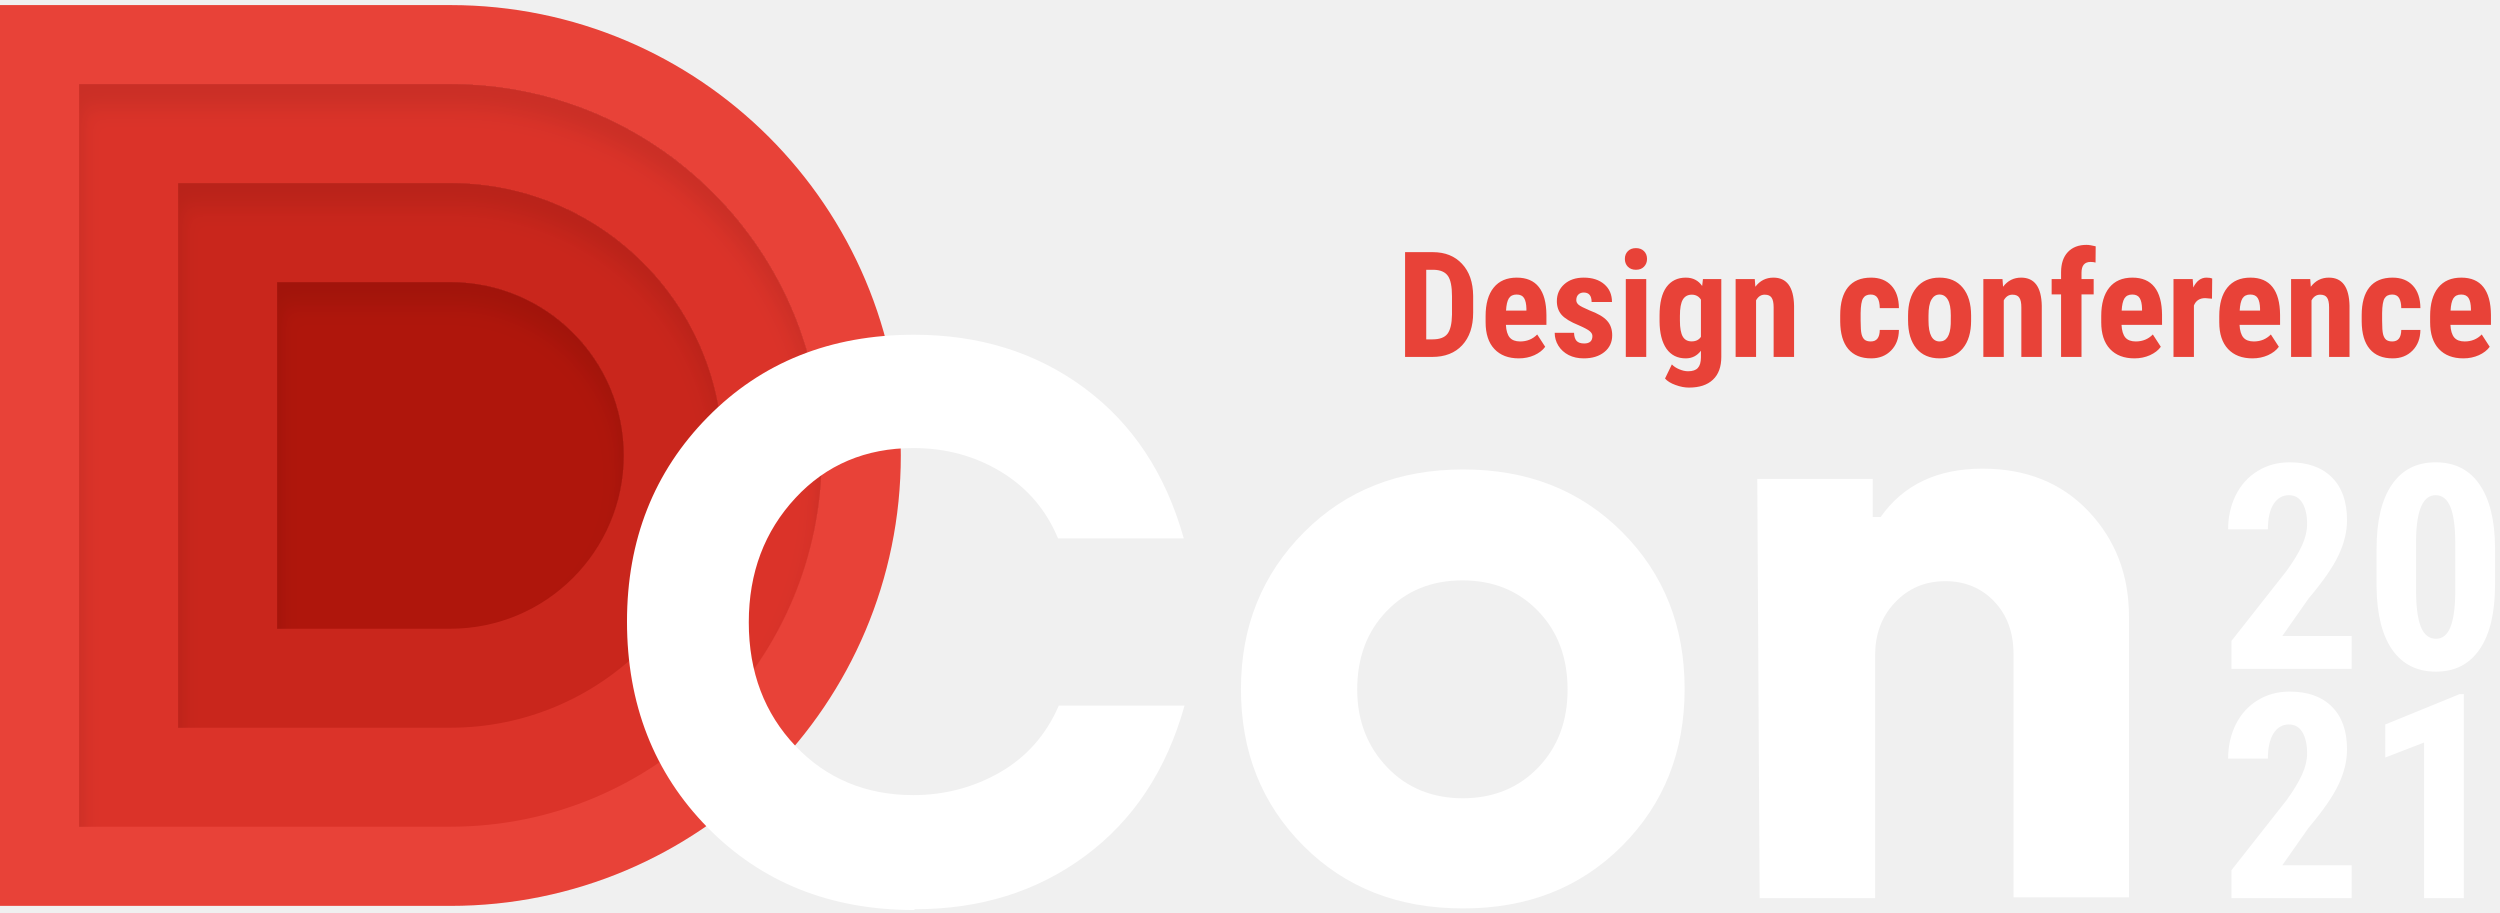
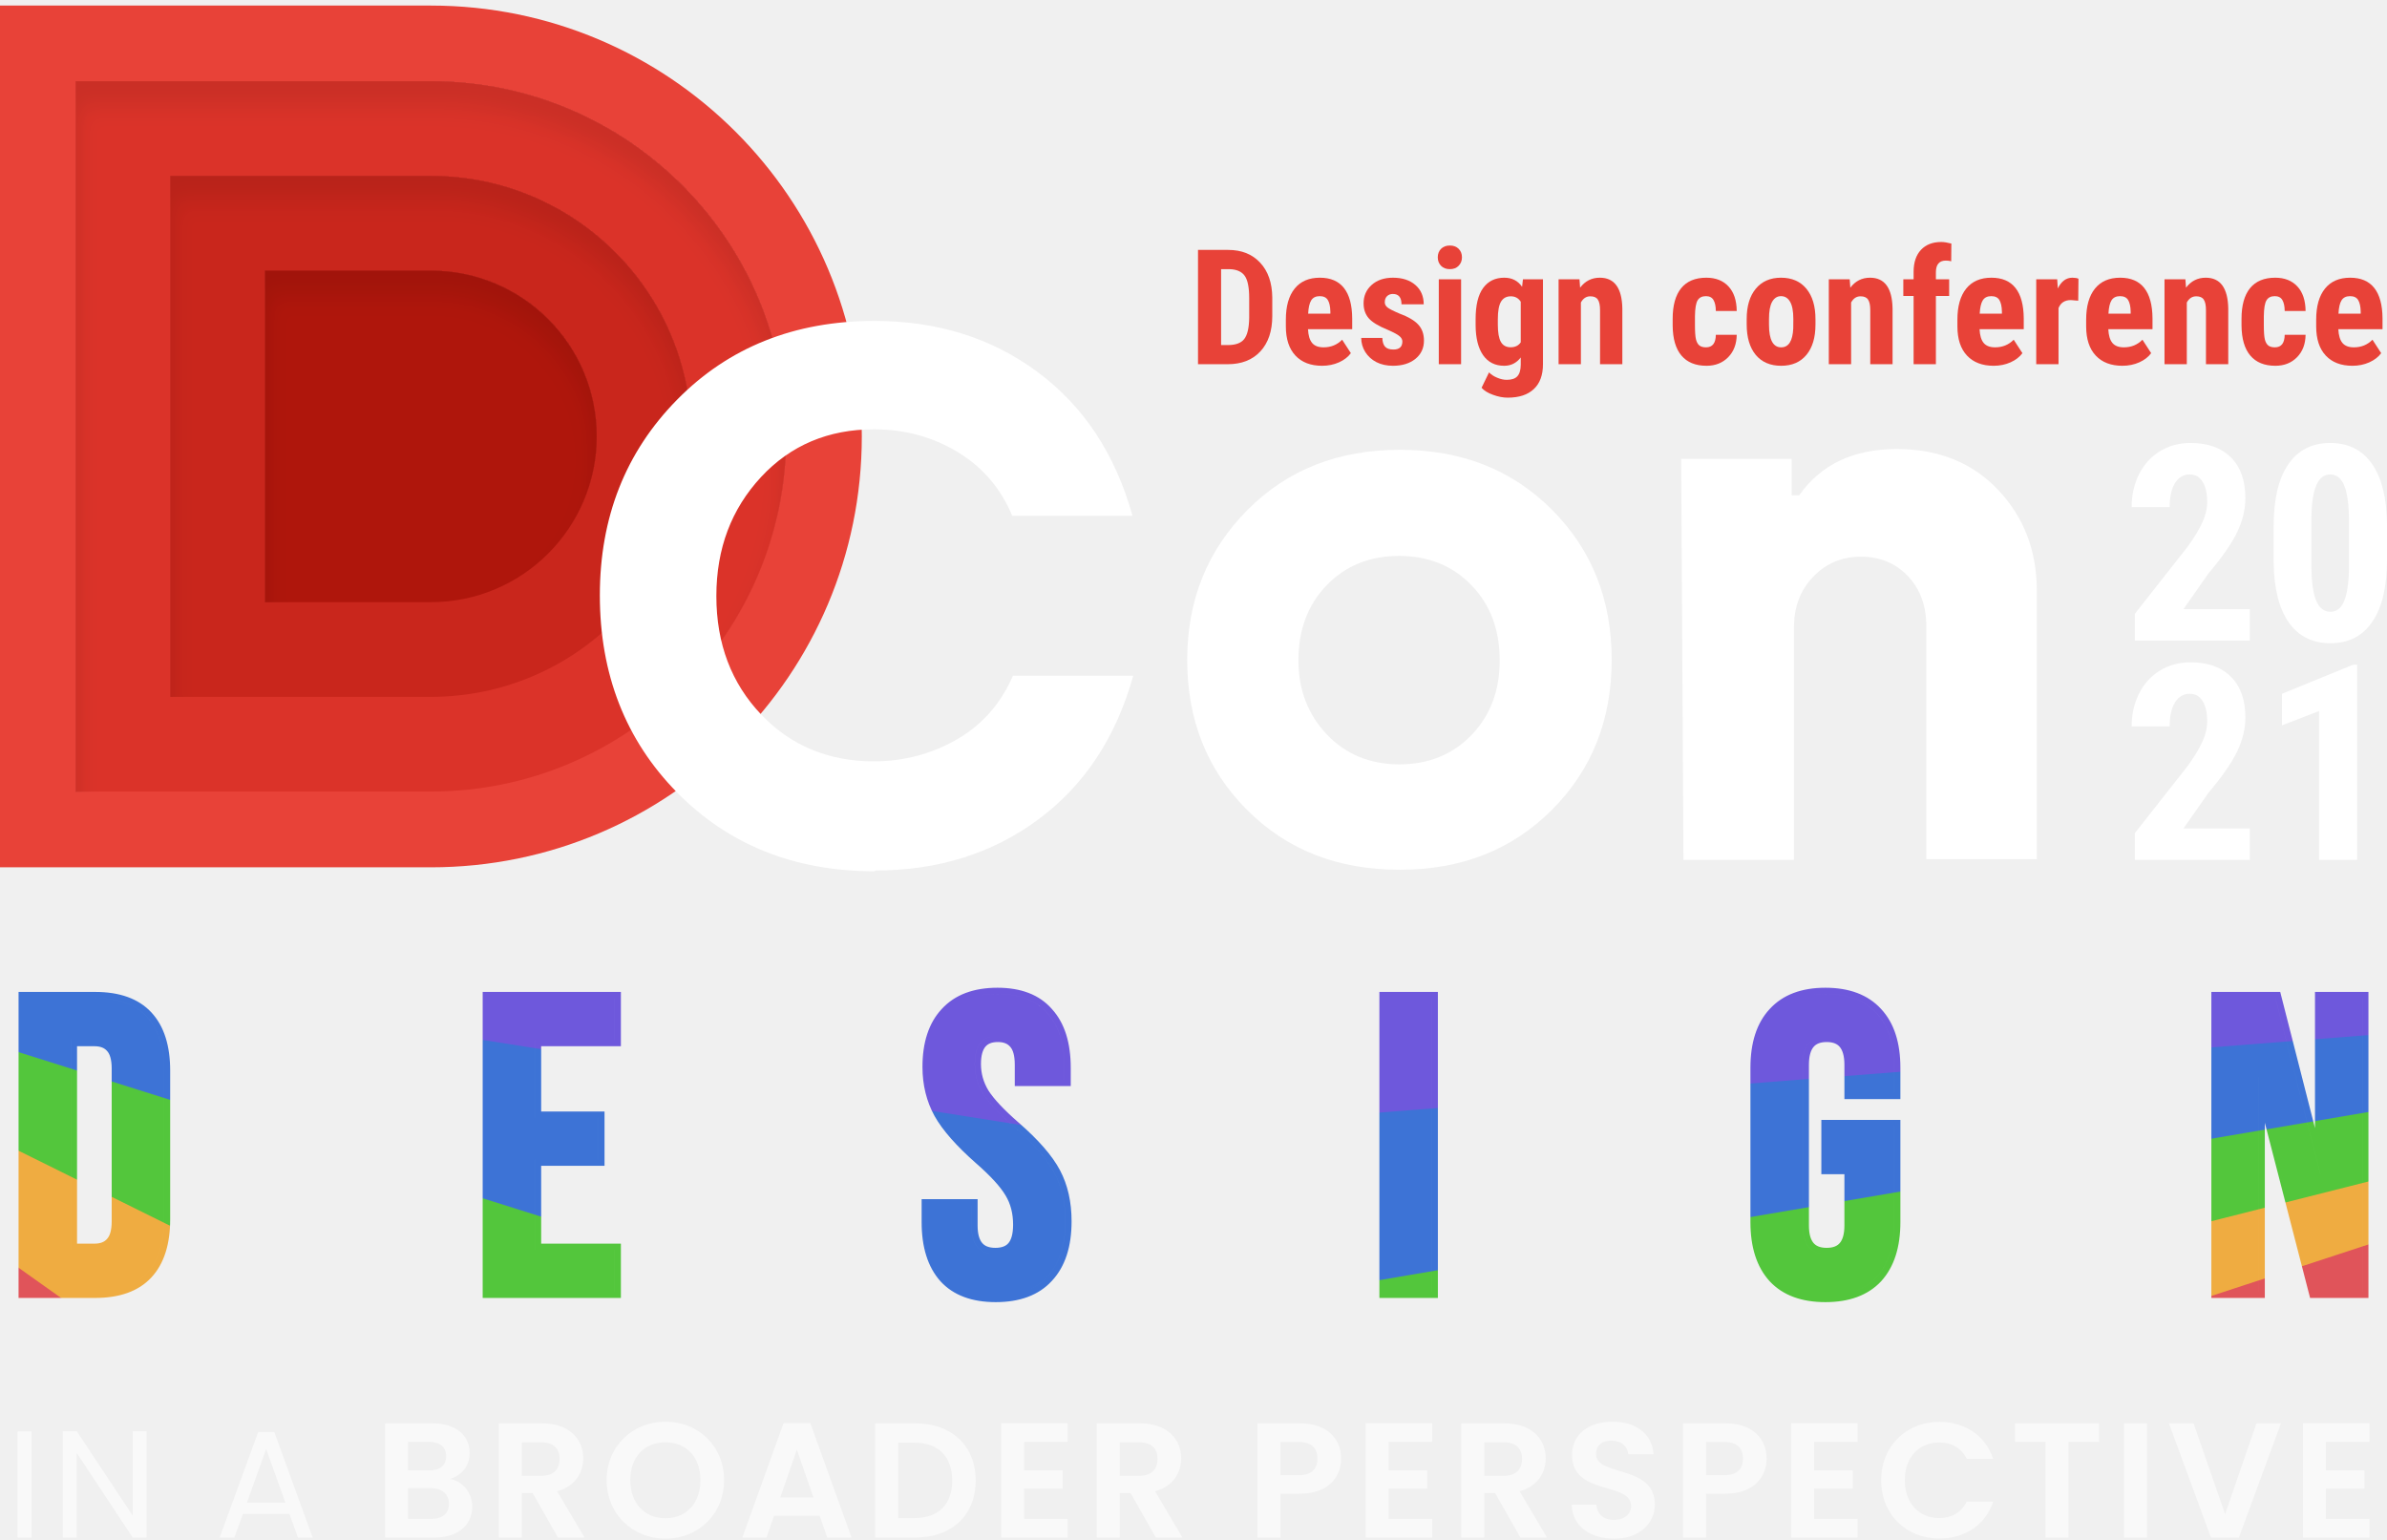
- <svg xmlns="http://www.w3.org/2000/svg" width="441" height="161" viewBox="0 0 441 161" fill="none">
-   <path d="M0 0.896H79.452C123.332 0.896 158.904 36.468 158.904 80.348C158.904 124.228 123.332 159.8 79.452 159.8H0V0.896Z" fill="#E84238" />
+ <svg xmlns="http://www.w3.org/2000/svg" width="400" height="258" viewBox="0 0 400 258" fill="none">
+   <path d="M0 0.933H72.208C112.088 0.933 144.417 33.261 144.417 73.141C144.417 113.021 112.088 145.349 72.208 145.349H0V0.933Z" fill="#E84238" />
  <g filter="url(#filter0_i)">
-     <path d="M13.97 14.866H79.452C115.617 14.866 144.934 44.184 144.934 80.349C144.934 116.513 115.617 145.831 79.452 145.831H13.97V14.866Z" fill="#DB3329" />
+     <path d="M12.696 13.629H72.208C105.076 13.629 131.721 40.273 131.721 73.141C131.721 106.009 105.076 132.653 72.208 132.653H12.696V13.629Z" fill="#DB3329" />
  </g>
  <g filter="url(#filter1_i)">
-     <path d="M31.432 32.328H79.452C105.973 32.328 127.472 53.827 127.472 80.348C127.472 106.869 105.973 128.369 79.452 128.369H31.432V32.328Z" fill="#C9261C" />
+     <path d="M28.566 29.498H72.208C96.311 29.498 115.851 49.038 115.851 73.141C115.851 97.244 96.311 116.783 72.208 116.783H28.566V29.498Z" fill="#C9261C" />
  </g>
  <g filter="url(#filter2_i)">
-     <path d="M48.894 49.79H79.452C96.329 49.79 110.01 63.471 110.01 80.348C110.01 97.225 96.329 110.907 79.452 110.907H48.894V49.79Z" fill="#AF160C" />
+     <path d="M44.436 45.369H72.209C87.547 45.369 99.981 57.803 99.981 73.141C99.981 88.479 87.547 100.914 72.209 100.914H44.436V45.369Z" fill="#AF160C" />
  </g>
-   <path d="M414.829 117.987H393.634V113.05L403.367 100.683C404.602 98.971 405.508 97.474 406.084 96.19C406.677 94.89 406.973 93.648 406.973 92.463C406.973 90.867 406.694 89.616 406.134 88.711C405.59 87.806 404.8 87.353 403.762 87.353C402.626 87.353 401.72 87.88 401.045 88.933C400.386 89.986 400.056 91.467 400.056 93.376H393.041C393.041 91.171 393.494 89.155 394.399 87.328C395.322 85.502 396.606 84.086 398.253 83.082C399.917 82.062 401.794 81.552 403.886 81.552C407.097 81.552 409.584 82.441 411.346 84.218C413.125 85.979 414.014 88.489 414.014 91.747C414.014 93.771 413.52 95.828 412.532 97.918C411.56 99.992 409.79 102.551 407.221 105.595L402.601 112.186H414.829V117.987Z" fill="white" />
-   <path d="M440.126 103.127C440.126 108.097 439.22 111.898 437.408 114.531C435.613 117.164 433.044 118.481 429.701 118.481C426.39 118.481 423.829 117.205 422.018 114.654C420.223 112.087 419.292 108.417 419.226 103.645V96.857C419.226 91.903 420.124 88.118 421.919 85.502C423.714 82.869 426.292 81.552 429.651 81.552C433.011 81.552 435.588 82.852 437.383 85.452C439.179 88.052 440.093 91.763 440.126 96.585V103.127ZM433.11 95.845C433.11 93.014 432.83 90.891 432.27 89.476C431.71 88.061 430.837 87.353 429.651 87.353C427.428 87.353 426.275 89.945 426.193 95.129V104.089C426.193 106.986 426.473 109.142 427.033 110.557C427.609 111.972 428.498 112.68 429.701 112.68C430.837 112.68 431.677 112.021 432.22 110.705C432.78 109.372 433.077 107.34 433.11 104.608V95.845Z" fill="white" />
-   <path d="M414.829 158.431H393.634V153.494L403.367 141.127C404.602 139.415 405.508 137.918 406.084 136.634C406.677 135.334 406.973 134.091 406.973 132.906C406.973 131.31 406.694 130.059 406.134 129.154C405.59 128.249 404.8 127.797 403.762 127.797C402.626 127.797 401.72 128.323 401.045 129.377C400.386 130.43 400.056 131.911 400.056 133.82H393.041C393.041 131.615 393.494 129.599 394.399 127.772C395.322 125.945 396.606 124.53 398.253 123.526C399.917 122.506 401.794 121.996 403.886 121.996C407.097 121.996 409.584 122.884 411.346 124.662C413.125 126.423 414.014 128.932 414.014 132.191C414.014 134.215 413.52 136.272 412.532 138.362C411.56 140.435 409.79 142.994 407.221 146.039L402.601 152.63H414.829V158.431Z" fill="white" />
-   <path d="M434.617 158.431H427.601V130.981L420.758 133.622V127.797L433.876 122.44H434.617V158.431Z" fill="white" />
-   <path d="M161.383 160.388C172.823 160.388 182.868 157.312 191.378 151.022C199.888 144.732 205.748 135.926 208.957 124.464H186.774C184.542 129.636 181.054 133.55 176.451 136.206C171.847 138.862 166.685 140.259 161.104 140.259C152.734 140.259 145.758 137.324 140.317 131.593C134.876 125.862 132.086 118.594 132.086 109.787C132.086 100.981 134.876 93.713 140.317 87.842C145.758 81.971 152.734 79.036 161.104 79.036C166.824 79.036 171.986 80.434 176.59 83.229C181.194 86.025 184.542 89.939 186.635 94.971H208.817C205.608 83.509 199.749 74.703 191.239 68.413C182.729 62.123 172.684 59.048 161.244 59.048C146.456 59.048 134.318 63.94 124.832 73.585C115.345 83.229 110.602 95.25 110.602 109.648C110.602 124.185 115.345 136.346 124.832 145.99C134.318 155.635 146.456 160.527 161.244 160.527L161.383 160.388Z" fill="white" />
-   <path d="M258.106 160.248C269.406 160.248 278.753 156.613 286.147 149.205C293.541 141.797 297.169 132.571 297.169 121.529C297.169 110.486 293.541 101.261 286.147 93.853C278.753 86.444 269.406 82.81 258.106 82.81C246.805 82.81 237.458 86.444 230.064 93.853C222.67 101.261 218.903 110.486 218.903 121.529C218.903 132.571 222.53 141.797 229.925 149.205C237.319 156.613 246.666 160.248 258.106 160.248ZM258.106 140.818C252.665 140.818 248.2 139.001 244.713 135.367C241.225 131.733 239.411 127.12 239.411 121.669C239.411 116.078 241.085 111.465 244.573 107.831C248.061 104.196 252.525 102.379 257.966 102.379C263.407 102.379 267.871 104.196 271.359 107.831C274.847 111.465 276.521 116.078 276.521 121.669C276.521 127.12 274.847 131.733 271.359 135.367C267.871 139.001 263.407 140.818 257.966 140.818H258.106Z" fill="white" />
-   <path d="M310.403 158.431H330.771V115.658C330.771 111.884 331.887 108.809 334.259 106.293C336.63 103.777 339.56 102.519 343.187 102.519C346.675 102.519 349.605 103.777 351.837 106.153C354.069 108.529 355.185 111.605 355.185 115.379V158.291H375.554V108.809C375.554 101.401 373.182 95.25 368.439 90.218C363.696 85.186 357.418 82.67 349.744 82.67C341.792 82.67 335.793 85.466 331.748 91.197H330.353V84.487H309.984L310.403 158.431Z" fill="white" />
-   <path d="M247.855 62.963V44.478H252.743C254.901 44.478 256.619 45.164 257.897 46.535C259.183 47.906 259.839 49.785 259.865 52.172V55.168C259.865 57.597 259.221 59.505 257.935 60.894C256.657 62.273 254.892 62.963 252.641 62.963H247.855ZM251.587 47.589V59.865H252.704C253.949 59.865 254.825 59.539 255.332 58.888C255.84 58.227 256.107 57.093 256.132 55.485V52.273C256.132 50.547 255.891 49.345 255.409 48.668C254.926 47.982 254.105 47.623 252.946 47.589H251.587ZM267.926 63.217C266.081 63.217 264.642 62.667 263.61 61.566C262.577 60.466 262.061 58.892 262.061 56.844V55.752C262.061 53.585 262.535 51.914 263.483 50.737C264.431 49.561 265.789 48.973 267.558 48.973C269.285 48.973 270.584 49.527 271.455 50.636C272.327 51.736 272.771 53.37 272.788 55.536V57.301H265.641C265.692 58.316 265.916 59.061 266.314 59.535C266.712 60.001 267.325 60.233 268.155 60.233C269.356 60.233 270.359 59.823 271.163 59.002L272.573 61.173C272.132 61.782 271.493 62.277 270.656 62.658C269.818 63.031 268.908 63.217 267.926 63.217ZM265.666 54.787H269.259V54.457C269.242 53.636 269.107 53.014 268.853 52.591C268.599 52.168 268.159 51.956 267.533 51.956C266.906 51.956 266.449 52.18 266.161 52.629C265.882 53.078 265.717 53.797 265.666 54.787ZM280.901 59.281C280.901 58.977 280.753 58.697 280.456 58.443C280.169 58.181 279.521 57.83 278.514 57.39C277.033 56.789 276.013 56.167 275.454 55.523C274.904 54.88 274.629 54.08 274.629 53.124C274.629 51.922 275.061 50.932 275.924 50.153C276.796 49.366 277.947 48.973 279.377 48.973C280.884 48.973 282.09 49.362 282.995 50.141C283.901 50.919 284.354 51.965 284.354 53.276H280.761C280.761 52.159 280.296 51.601 279.365 51.601C278.984 51.601 278.671 51.719 278.425 51.956C278.18 52.193 278.057 52.523 278.057 52.946C278.057 53.251 278.192 53.522 278.463 53.759C278.734 53.987 279.373 54.317 280.38 54.749C281.844 55.291 282.877 55.896 283.478 56.565C284.087 57.225 284.392 58.084 284.392 59.142C284.392 60.369 283.931 61.355 283.008 62.1C282.086 62.844 280.875 63.217 279.377 63.217C278.37 63.217 277.481 63.022 276.711 62.633C275.941 62.235 275.336 61.685 274.896 60.982C274.464 60.28 274.248 59.523 274.248 58.71H277.663C277.68 59.336 277.824 59.806 278.095 60.119C278.374 60.432 278.827 60.589 279.453 60.589C280.418 60.589 280.901 60.153 280.901 59.281ZM290.397 62.963H286.791V49.227H290.397V62.963ZM286.626 45.672C286.626 45.113 286.804 44.656 287.16 44.301C287.515 43.945 287.989 43.768 288.581 43.768C289.174 43.768 289.648 43.945 290.003 44.301C290.359 44.656 290.536 45.113 290.536 45.672C290.536 46.222 290.359 46.679 290.003 47.043C289.656 47.407 289.182 47.589 288.581 47.589C287.98 47.589 287.502 47.407 287.147 47.043C286.8 46.679 286.626 46.222 286.626 45.672ZM292.745 55.676C292.745 53.425 293.152 51.745 293.964 50.636C294.777 49.527 295.915 48.973 297.379 48.973C298.623 48.973 299.584 49.464 300.261 50.445L300.401 49.227H303.638V62.963C303.638 64.715 303.147 66.052 302.165 66.975C301.184 67.906 299.774 68.371 297.938 68.371C297.185 68.371 296.393 68.219 295.564 67.914C294.734 67.618 294.117 67.237 293.71 66.772L294.916 64.283C295.255 64.639 295.695 64.926 296.237 65.147C296.778 65.375 297.29 65.489 297.773 65.489C298.577 65.489 299.152 65.295 299.499 64.905C299.855 64.524 300.037 63.907 300.045 63.052V61.871C299.36 62.768 298.467 63.217 297.367 63.217C295.902 63.217 294.768 62.65 293.964 61.516C293.169 60.373 292.762 58.765 292.745 56.691V55.676ZM296.338 56.577C296.338 57.847 296.503 58.773 296.833 59.357C297.163 59.933 297.688 60.221 298.408 60.221C299.144 60.221 299.69 59.954 300.045 59.421V52.857C299.673 52.273 299.135 51.981 298.433 51.981C297.722 51.981 297.193 52.273 296.846 52.857C296.507 53.441 296.338 54.381 296.338 55.676V56.577ZM309.541 49.227L309.643 50.585C310.455 49.51 311.518 48.973 312.829 48.973C315.191 48.973 316.405 50.627 316.473 53.937V62.963H312.868V54.203C312.868 53.425 312.749 52.862 312.512 52.515C312.284 52.159 311.877 51.981 311.293 51.981C310.642 51.981 310.134 52.316 309.77 52.984V62.963H306.164V49.227H309.541ZM330.006 60.233C331.047 60.233 331.576 59.556 331.593 58.202H334.97C334.953 59.7 334.492 60.91 333.586 61.833C332.681 62.755 331.513 63.217 330.082 63.217C328.313 63.217 326.964 62.667 326.033 61.566C325.102 60.466 324.628 58.845 324.611 56.704V55.612C324.611 53.454 325.068 51.808 325.982 50.674C326.904 49.54 328.263 48.973 330.057 48.973C331.572 48.973 332.765 49.442 333.637 50.382C334.509 51.313 334.953 52.637 334.97 54.355H331.593C331.585 53.585 331.458 52.993 331.212 52.578C330.967 52.163 330.561 51.956 329.993 51.956C329.367 51.956 328.919 52.18 328.648 52.629C328.377 53.069 328.233 53.928 328.216 55.206V56.602C328.216 57.72 328.271 58.503 328.381 58.951C328.491 59.391 328.673 59.717 328.927 59.929C329.181 60.132 329.541 60.233 330.006 60.233ZM336.582 55.65C336.582 53.568 337.073 51.935 338.055 50.75C339.037 49.565 340.395 48.973 342.13 48.973C343.882 48.973 345.249 49.565 346.231 50.75C347.213 51.935 347.703 53.577 347.703 55.676V56.552C347.703 58.642 347.217 60.276 346.243 61.452C345.27 62.629 343.908 63.217 342.156 63.217C340.395 63.217 339.024 62.629 338.042 61.452C337.069 60.267 336.582 58.625 336.582 56.526V55.65ZM340.188 56.552C340.188 59.006 340.844 60.233 342.156 60.233C343.366 60.233 344.018 59.209 344.111 57.161L344.123 55.65C344.123 54.398 343.95 53.471 343.603 52.87C343.256 52.261 342.765 51.956 342.13 51.956C341.521 51.956 341.043 52.261 340.696 52.87C340.357 53.471 340.188 54.398 340.188 55.65V56.552ZM353.239 49.227L353.34 50.585C354.153 49.51 355.215 48.973 356.527 48.973C358.888 48.973 360.103 50.627 360.17 53.937V62.963H356.565V54.203C356.565 53.425 356.446 52.862 356.209 52.515C355.981 52.159 355.575 51.981 354.991 51.981C354.339 51.981 353.831 52.316 353.467 52.984V62.963H349.862V49.227H353.239ZM363.573 62.963V51.931H361.91V49.227H363.573V47.995C363.581 46.48 363.979 45.304 364.766 44.466C365.562 43.62 366.658 43.196 368.054 43.196C368.477 43.196 369.019 43.281 369.679 43.45L369.654 46.319C369.408 46.243 369.116 46.205 368.778 46.205C367.711 46.205 367.178 46.84 367.178 48.109V49.227H369.324V51.931H367.178V62.963H363.573ZM376.522 63.217C374.677 63.217 373.238 62.667 372.205 61.566C371.173 60.466 370.657 58.892 370.657 56.844V55.752C370.657 53.585 371.131 51.914 372.078 50.737C373.026 49.561 374.385 48.973 376.154 48.973C377.88 48.973 379.179 49.527 380.051 50.636C380.923 51.736 381.367 53.37 381.384 55.536V57.301H374.237C374.287 58.316 374.512 59.061 374.91 59.535C375.307 60.001 375.921 60.233 376.75 60.233C377.952 60.233 378.955 59.823 379.759 59.002L381.168 61.173C380.728 61.782 380.089 62.277 379.251 62.658C378.413 63.031 377.504 63.217 376.522 63.217ZM374.262 54.787H377.855V54.457C377.838 53.636 377.702 53.014 377.449 52.591C377.195 52.168 376.755 51.956 376.128 51.956C375.502 51.956 375.045 52.18 374.757 52.629C374.478 53.078 374.313 53.797 374.262 54.787ZM390.195 52.692L389.001 52.591C388.02 52.591 387.355 53.023 387.008 53.886V62.963H383.403V49.227H386.792L386.894 50.712C387.461 49.552 388.244 48.973 389.243 48.973C389.649 48.973 389.979 49.028 390.233 49.138L390.195 52.692ZM397.342 63.217C395.497 63.217 394.058 62.667 393.026 61.566C391.993 60.466 391.477 58.892 391.477 56.844V55.752C391.477 53.585 391.951 51.914 392.899 50.737C393.847 49.561 395.205 48.973 396.974 48.973C398.701 48.973 400 49.527 400.871 50.636C401.743 51.736 402.187 53.37 402.204 55.536V57.301H395.057C395.108 58.316 395.332 59.061 395.73 59.535C396.128 60.001 396.741 60.233 397.571 60.233C398.772 60.233 399.775 59.823 400.579 59.002L401.989 61.173C401.548 61.782 400.91 62.277 400.072 62.658C399.234 63.031 398.324 63.217 397.342 63.217ZM395.082 54.787H398.675V54.457C398.658 53.636 398.523 53.014 398.269 52.591C398.015 52.168 397.575 51.956 396.949 51.956C396.322 51.956 395.865 52.18 395.577 52.629C395.298 53.078 395.133 53.797 395.082 54.787ZM407.524 49.227L407.625 50.585C408.438 49.51 409.5 48.973 410.812 48.973C413.173 48.973 414.388 50.627 414.455 53.937V62.963H410.85V54.203C410.85 53.425 410.731 52.862 410.494 52.515C410.266 52.159 409.86 51.981 409.276 51.981C408.624 51.981 408.116 52.316 407.752 52.984V62.963H404.147V49.227H407.524ZM421.996 60.233C423.037 60.233 423.566 59.556 423.583 58.202H426.96C426.943 59.7 426.482 60.91 425.576 61.833C424.671 62.755 423.503 63.217 422.073 63.217C420.304 63.217 418.954 62.667 418.023 61.566C417.092 60.466 416.618 58.845 416.601 56.704V55.612C416.601 53.454 417.058 51.808 417.972 50.674C418.895 49.54 420.253 48.973 422.047 48.973C423.562 48.973 424.756 49.442 425.627 50.382C426.499 51.313 426.943 52.637 426.96 54.355H423.583C423.575 53.585 423.448 52.993 423.202 52.578C422.957 52.163 422.551 51.956 421.984 51.956C421.357 51.956 420.909 52.18 420.638 52.629C420.367 53.069 420.223 53.928 420.206 55.206V56.602C420.206 57.72 420.261 58.503 420.371 58.951C420.481 59.391 420.663 59.717 420.917 59.929C421.171 60.132 421.531 60.233 421.996 60.233ZM434.539 63.217C432.694 63.217 431.256 62.667 430.223 61.566C429.19 60.466 428.674 58.892 428.674 56.844V55.752C428.674 53.585 429.148 51.914 430.096 50.737C431.044 49.561 432.402 48.973 434.171 48.973C435.898 48.973 437.197 49.527 438.069 50.636C438.94 51.736 439.385 53.37 439.402 55.536V57.301H432.254C432.305 58.316 432.529 59.061 432.927 59.535C433.325 60.001 433.938 60.233 434.768 60.233C435.97 60.233 436.973 59.823 437.777 59.002L439.186 61.173C438.746 61.782 438.107 62.277 437.269 62.658C436.431 63.031 435.521 63.217 434.539 63.217ZM432.28 54.787H435.872V54.457C435.855 53.636 435.72 53.014 435.466 52.591C435.212 52.168 434.772 51.956 434.146 51.956C433.52 51.956 433.062 52.18 432.775 52.629C432.495 53.078 432.33 53.797 432.28 54.787Z" fill="#E84238" />
+   <path d="M377.01 107.348H357.747V102.862L366.592 91.622C367.715 90.066 368.538 88.705 369.062 87.539C369.601 86.357 369.87 85.228 369.87 84.151C369.87 82.701 369.616 81.564 369.107 80.741C368.613 79.919 367.895 79.507 366.952 79.507C365.919 79.507 365.096 79.986 364.482 80.943C363.883 81.9 363.584 83.246 363.584 84.981H357.208C357.208 82.977 357.619 81.145 358.443 79.485C359.281 77.825 360.448 76.538 361.945 75.626C363.457 74.699 365.163 74.235 367.064 74.235C369.983 74.235 372.243 75.043 373.844 76.658C375.461 78.258 376.269 80.539 376.269 83.501C376.269 85.34 375.82 87.21 374.922 89.109C374.039 90.994 372.43 93.319 370.095 96.086L365.896 102.076H377.01V107.348Z" fill="white" />
+   <path d="M400 93.843C400 98.36 399.177 101.815 397.53 104.208C395.899 106.601 393.564 107.797 390.525 107.797C387.517 107.797 385.19 106.638 383.543 104.32C381.912 101.987 381.066 98.651 381.006 94.314V88.145C381.006 83.643 381.822 80.203 383.453 77.825C385.085 75.432 387.427 74.235 390.481 74.235C393.534 74.235 395.876 75.417 397.508 77.78C399.139 80.143 399.97 83.516 400 87.898V93.843ZM393.624 87.225C393.624 84.652 393.369 82.723 392.86 81.437C392.352 80.15 391.558 79.507 390.481 79.507C388.46 79.507 387.412 81.863 387.337 86.574V94.718C387.337 97.35 387.592 99.309 388.101 100.596C388.625 101.882 389.433 102.525 390.525 102.525C391.558 102.525 392.322 101.927 392.815 100.73C393.324 99.519 393.594 97.672 393.624 95.189V87.225Z" fill="white" />
+   <path d="M377.01 144.105H357.747V139.618L366.592 128.378C367.715 126.823 368.538 125.462 369.062 124.295C369.601 123.114 369.87 121.985 369.87 120.908C369.87 119.457 369.616 118.32 369.107 117.498C368.613 116.675 367.895 116.264 366.952 116.264C365.919 116.264 365.096 116.742 364.482 117.7C363.883 118.657 363.584 120.003 363.584 121.738H357.208C357.208 119.734 357.619 117.902 358.443 116.241C359.281 114.581 360.448 113.295 361.945 112.383C363.457 111.455 365.163 110.992 367.064 110.992C369.983 110.992 372.243 111.799 373.844 113.415C375.461 115.015 376.269 117.296 376.269 120.257C376.269 122.097 375.82 123.966 374.922 125.866C374.039 127.75 372.43 130.076 370.095 132.843L365.896 138.833H377.01V144.105Z" fill="white" />
+   <path d="M394.993 144.105H388.617V119.158L382.398 121.558V116.264L394.32 111.396H394.993V144.105Z" fill="white" />
+   <path d="M146.67 145.883C157.067 145.883 166.196 143.089 173.93 137.372C181.665 131.655 186.99 123.652 189.906 113.235H169.746C167.718 117.936 164.548 121.493 160.364 123.906C156.18 126.32 151.488 127.59 146.417 127.59C138.809 127.59 132.47 124.923 127.525 119.714C122.58 114.506 120.044 107.9 120.044 99.897C120.044 91.893 122.58 85.287 127.525 79.952C132.47 74.616 138.809 71.949 146.417 71.949C151.615 71.949 156.306 73.219 160.491 75.76C164.675 78.3 167.718 81.857 169.62 86.431H189.779C186.863 76.014 181.538 68.01 173.804 62.294C166.069 56.577 156.94 53.782 146.543 53.782C133.104 53.782 122.073 58.229 113.451 66.994C104.829 75.76 100.518 86.685 100.518 99.769C100.518 112.981 104.829 124.033 113.451 132.799C122.073 141.564 133.104 146.01 146.543 146.01L146.67 145.883Z" fill="white" />
+   <path d="M234.574 145.756C244.845 145.756 253.34 142.453 260.06 135.721C266.78 128.988 270.076 120.603 270.076 110.567C270.076 100.532 266.78 92.147 260.06 85.414C253.34 78.681 244.845 75.379 234.574 75.379C224.304 75.379 215.809 78.681 209.089 85.414C202.369 92.147 198.946 100.532 198.946 110.567C198.946 120.603 202.243 128.988 208.963 135.721C215.683 142.453 224.178 145.756 234.574 145.756ZM234.574 128.098C229.63 128.098 225.572 126.447 222.402 123.144C219.233 119.841 217.584 115.649 217.584 110.694C217.584 105.613 219.106 101.421 222.276 98.118C225.445 94.815 229.503 93.164 234.448 93.164C239.393 93.164 243.45 94.815 246.62 98.118C249.789 101.421 251.311 105.613 251.311 110.694C251.311 115.649 249.789 119.841 246.62 123.144C243.45 126.447 239.393 128.098 234.448 128.098H234.574Z" fill="white" />
+   <path d="M282.104 144.105H300.615V105.232C300.615 101.802 301.629 99.007 303.785 96.721C305.94 94.434 308.603 93.291 311.9 93.291C315.069 93.291 317.732 94.434 319.761 96.594C321.789 98.753 322.804 101.548 322.804 104.978V143.978H341.315V99.007C341.315 92.274 339.16 86.685 334.849 82.112C330.538 77.538 324.832 75.251 317.859 75.251C310.632 75.251 305.18 77.792 301.503 83.001H300.235V76.903H281.723L282.104 144.105Z" fill="white" />
+   <path d="M200.756 61.036V41.882H205.821C208.057 41.882 209.838 42.592 211.162 44.013C212.495 45.434 213.175 47.381 213.201 49.854V52.959C213.201 55.476 212.535 57.453 211.202 58.892C209.877 60.322 208.049 61.036 205.716 61.036H200.756ZM204.624 45.105V57.826H205.781C207.071 57.826 207.978 57.489 208.505 56.813C209.031 56.129 209.307 54.954 209.333 53.288V49.959C209.333 48.17 209.083 46.925 208.584 46.223C208.084 45.513 207.233 45.14 206.031 45.105H204.624Z" fill="#E84238" />
+   <path d="M221.555 61.299C219.643 61.299 218.152 60.729 217.082 59.589C216.012 58.449 215.477 56.818 215.477 54.695V53.564C215.477 51.319 215.968 49.586 216.951 48.367C217.933 47.148 219.341 46.539 221.174 46.539C222.963 46.539 224.309 47.113 225.212 48.262C226.116 49.402 226.576 51.095 226.594 53.34V55.169H219.187C219.24 56.221 219.472 56.993 219.884 57.484C220.297 57.967 220.932 58.208 221.792 58.208C223.037 58.208 224.077 57.782 224.91 56.932L226.37 59.181C225.914 59.813 225.252 60.326 224.384 60.721C223.515 61.106 222.573 61.299 221.555 61.299ZM219.213 52.564H222.936V52.222C222.919 51.371 222.779 50.727 222.515 50.288C222.252 49.849 221.796 49.63 221.147 49.63C220.498 49.63 220.025 49.863 219.726 50.328C219.437 50.792 219.266 51.538 219.213 52.564Z" fill="#E84238" />
+   <path d="M235 57.221C235 56.905 234.847 56.616 234.54 56.353C234.242 56.081 233.571 55.717 232.527 55.261C230.992 54.638 229.935 53.993 229.356 53.327C228.786 52.66 228.501 51.832 228.501 50.84C228.501 49.595 228.949 48.569 229.843 47.762C230.747 46.946 231.939 46.539 233.422 46.539C234.983 46.539 236.233 46.942 237.171 47.749C238.109 48.556 238.579 49.639 238.579 50.998H234.856C234.856 49.841 234.373 49.262 233.408 49.262C233.014 49.262 232.689 49.385 232.435 49.63C232.181 49.876 232.053 50.218 232.053 50.656C232.053 50.972 232.194 51.253 232.474 51.498C232.755 51.735 233.417 52.077 234.461 52.525C235.978 53.086 237.048 53.713 237.671 54.406C238.302 55.09 238.618 55.98 238.618 57.076C238.618 58.348 238.14 59.37 237.184 60.142C236.228 60.913 234.974 61.299 233.422 61.299C232.378 61.299 231.457 61.098 230.659 60.694C229.861 60.282 229.234 59.712 228.778 58.984C228.33 58.256 228.107 57.471 228.107 56.629H231.646C231.663 57.278 231.812 57.765 232.093 58.089C232.382 58.414 232.852 58.576 233.501 58.576C234.5 58.576 235 58.124 235 57.221Z" fill="#E84238" />
+   <path d="M244.841 61.036H241.105V46.802H244.841V61.036ZM240.934 43.118C240.934 42.539 241.118 42.066 241.486 41.697C241.854 41.329 242.346 41.145 242.96 41.145C243.573 41.145 244.065 41.329 244.433 41.697C244.801 42.066 244.986 42.539 244.986 43.118C244.986 43.688 244.801 44.162 244.433 44.539C244.073 44.916 243.582 45.105 242.96 45.105C242.337 45.105 241.841 44.916 241.473 44.539C241.113 44.162 240.934 43.688 240.934 43.118Z" fill="#E84238" />
+   <path d="M247.275 53.485C247.275 51.152 247.696 49.411 248.538 48.262C249.38 47.113 250.559 46.539 252.076 46.539C253.366 46.539 254.361 47.047 255.063 48.065L255.208 46.802H258.562V61.036C258.562 62.852 258.054 64.237 257.036 65.194C256.019 66.158 254.559 66.641 252.655 66.641C251.875 66.641 251.055 66.483 250.195 66.167C249.336 65.86 248.695 65.465 248.274 64.983L249.524 62.404C249.875 62.773 250.331 63.071 250.892 63.299C251.454 63.536 251.984 63.654 252.484 63.654C253.318 63.654 253.914 63.453 254.274 63.049C254.642 62.654 254.83 62.014 254.839 61.128V59.905C254.129 60.834 253.204 61.299 252.063 61.299C250.546 61.299 249.371 60.712 248.538 59.536C247.713 58.352 247.292 56.686 247.275 54.537V53.485ZM250.998 54.419C250.998 55.734 251.169 56.695 251.511 57.3C251.853 57.896 252.397 58.195 253.142 58.195C253.905 58.195 254.471 57.918 254.839 57.366V50.564C254.453 49.959 253.896 49.657 253.168 49.657C252.432 49.657 251.884 49.959 251.524 50.564C251.173 51.169 250.998 52.143 250.998 53.485V54.419Z" fill="#E84238" />
+   <path d="M264.68 46.802L264.785 48.209C265.627 47.096 266.728 46.539 268.087 46.539C270.534 46.539 271.793 48.253 271.863 51.682V61.036H268.127V51.959C268.127 51.152 268.004 50.569 267.758 50.209C267.521 49.841 267.1 49.657 266.495 49.657C265.82 49.657 265.294 50.003 264.917 50.696V61.036H261.18V46.802H264.68Z" fill="#E84238" />
+   <path d="M285.887 58.208C286.966 58.208 287.514 57.506 287.531 56.103H291.031C291.013 57.655 290.535 58.909 289.597 59.865C288.658 60.821 287.448 61.299 285.966 61.299C284.133 61.299 282.734 60.729 281.769 59.589C280.804 58.449 280.313 56.769 280.296 54.55V53.419C280.296 51.183 280.769 49.477 281.716 48.301C282.672 47.126 284.08 46.539 285.939 46.539C287.509 46.539 288.746 47.025 289.649 47.999C290.553 48.964 291.013 50.336 291.031 52.117H287.531C287.523 51.319 287.391 50.705 287.137 50.275C286.882 49.845 286.461 49.63 285.874 49.63C285.225 49.63 284.76 49.863 284.479 50.328C284.198 50.783 284.049 51.674 284.032 52.998V54.445C284.032 55.603 284.089 56.414 284.203 56.879C284.317 57.335 284.505 57.673 284.769 57.892C285.032 58.102 285.404 58.208 285.887 58.208Z" fill="#E84238" />
+   <path d="M292.701 53.459C292.701 51.301 293.21 49.608 294.228 48.38C295.245 47.153 296.653 46.539 298.451 46.539C300.266 46.539 301.682 47.153 302.7 48.38C303.717 49.608 304.226 51.31 304.226 53.485V54.393C304.226 56.559 303.722 58.252 302.713 59.471C301.704 60.69 300.292 61.299 298.477 61.299C296.653 61.299 295.232 60.69 294.214 59.471C293.206 58.243 292.701 56.541 292.701 54.366V53.459ZM296.438 54.393C296.438 56.936 297.117 58.208 298.477 58.208C299.731 58.208 300.406 57.147 300.503 55.024L300.516 53.459C300.516 52.16 300.336 51.2 299.977 50.577C299.617 49.946 299.108 49.63 298.451 49.63C297.819 49.63 297.324 49.946 296.964 50.577C296.613 51.2 296.438 52.16 296.438 53.459V54.393Z" fill="#E84238" />
+   <path d="M309.962 46.802L310.067 48.209C310.909 47.096 312.01 46.539 313.369 46.539C315.816 46.539 317.075 48.253 317.145 51.682V61.036H313.409V51.959C313.409 51.152 313.286 50.569 313.04 50.209C312.804 49.841 312.383 49.657 311.777 49.657C311.102 49.657 310.576 50.003 310.199 50.696V61.036H306.462V46.802H309.962Z" fill="#E84238" />
+   <path d="M320.671 61.036V49.604H318.947V46.802H320.671V45.526C320.679 43.956 321.092 42.737 321.907 41.868C322.732 40.991 323.868 40.553 325.315 40.553C325.753 40.553 326.314 40.64 326.999 40.816L326.972 43.789C326.718 43.71 326.415 43.671 326.065 43.671C324.959 43.671 324.407 44.328 324.407 45.644V46.802H326.63V49.604H324.407V61.036H320.671Z" fill="#E84238" />
+   <path d="M334.09 61.299C332.178 61.299 330.687 60.729 329.617 59.589C328.547 58.449 328.012 56.818 328.012 54.695V53.564C328.012 51.319 328.503 49.586 329.485 48.367C330.467 47.148 331.875 46.539 333.708 46.539C335.497 46.539 336.843 47.113 337.747 48.262C338.65 49.402 339.111 51.095 339.128 53.34V55.169H331.721C331.774 56.221 332.007 56.993 332.419 57.484C332.831 57.967 333.467 58.208 334.326 58.208C335.572 58.208 336.611 57.782 337.444 56.932L338.905 59.181C338.448 59.813 337.786 60.326 336.918 60.721C336.05 61.106 335.107 61.299 334.09 61.299ZM331.748 52.564H335.471V52.222C335.453 51.371 335.313 50.727 335.05 50.288C334.787 49.849 334.331 49.63 333.682 49.63C333.033 49.63 332.559 49.863 332.261 50.328C331.971 50.792 331.8 51.538 331.748 52.564Z" fill="#E84238" />
+   <path d="M348.258 50.393L347.022 50.288C346.004 50.288 345.316 50.735 344.956 51.63V61.036H341.22V46.802H344.733L344.838 48.341C345.425 47.139 346.237 46.539 347.272 46.539C347.693 46.539 348.035 46.596 348.298 46.71L348.258 50.393Z" fill="#E84238" />
+   <path d="M355.665 61.299C353.753 61.299 352.262 60.729 351.192 59.589C350.122 58.449 349.587 56.818 349.587 54.695V53.564C349.587 51.319 350.078 49.586 351.06 48.367C352.043 47.148 353.45 46.539 355.283 46.539C357.073 46.539 358.419 47.113 359.322 48.262C360.226 49.402 360.686 51.095 360.704 53.34V55.169H353.297C353.35 56.221 353.582 56.993 353.994 57.484C354.406 57.967 355.042 58.208 355.902 58.208C357.147 58.208 358.187 57.782 359.02 56.932L360.48 59.181C360.024 59.813 359.362 60.326 358.493 60.721C357.625 61.106 356.682 61.299 355.665 61.299ZM353.323 52.564H357.046V52.222C357.029 51.371 356.888 50.727 356.625 50.288C356.362 49.849 355.906 49.63 355.257 49.63C354.608 49.63 354.135 49.863 353.836 50.328C353.547 50.792 353.376 51.538 353.323 52.564Z" fill="#E84238" />
+   <path d="M366.216 46.802L366.321 48.209C367.163 47.096 368.264 46.539 369.623 46.539C372.07 46.539 373.329 48.253 373.399 51.682V61.036H369.663V51.959C369.663 51.152 369.54 50.569 369.294 50.209C369.058 49.841 368.637 49.657 368.031 49.657C367.356 49.657 366.83 50.003 366.453 50.696V61.036H362.716V46.802H366.216Z" fill="#E84238" />
+   <path d="M381.213 58.208C382.292 58.208 382.84 57.506 382.858 56.103H386.357C386.34 57.655 385.862 58.909 384.923 59.865C383.985 60.821 382.775 61.299 381.292 61.299C379.459 61.299 378.06 60.729 377.096 59.589C376.131 58.449 375.64 56.769 375.622 54.55V53.419C375.622 51.183 376.096 49.477 377.043 48.301C377.999 47.126 379.407 46.539 381.266 46.539C382.836 46.539 384.073 47.025 384.976 47.999C385.879 48.964 386.34 50.336 386.357 52.117H382.858C382.849 51.319 382.718 50.705 382.463 50.275C382.209 49.845 381.788 49.63 381.2 49.63C380.551 49.63 380.086 49.863 379.806 50.328C379.525 50.783 379.376 51.674 379.359 52.998V54.445C379.359 55.603 379.416 56.414 379.53 56.879C379.644 57.335 379.832 57.673 380.095 57.892C380.358 58.102 380.731 58.208 381.213 58.208Z" fill="#E84238" />
+   <path d="M394.211 61.299C392.299 61.299 390.808 60.729 389.738 59.589C388.668 58.449 388.133 56.818 388.133 54.695V53.564C388.133 51.319 388.625 49.586 389.607 48.367C390.589 47.148 391.997 46.539 393.83 46.539C395.619 46.539 396.965 47.113 397.869 48.262C398.772 49.402 399.232 51.095 399.25 53.34V55.169H391.843C391.896 56.221 392.128 56.993 392.541 57.484C392.953 57.967 393.589 58.208 394.448 58.208C395.694 58.208 396.733 57.782 397.566 56.932L399.026 59.181C398.57 59.813 397.908 60.326 397.04 60.721C396.172 61.106 395.229 61.299 394.211 61.299ZM391.87 52.564H395.593V52.222C395.575 51.371 395.435 50.727 395.172 50.288C394.909 49.849 394.453 49.63 393.804 49.63C393.155 49.63 392.681 49.863 392.383 50.328C392.093 50.792 391.922 51.538 391.87 52.564Z" fill="#E84238" />
+   <mask id="mask0" mask-type="alpha" maskUnits="userSpaceOnUse" x="3" y="165" width="394" height="54">
+     <path fill-rule="evenodd" clip-rule="evenodd" d="M15.954 166.232H3.109V217.514H15.954C19.976 217.514 23.178 216.432 25.358 214.092C27.52 211.772 28.518 208.455 28.518 204.318V179.429C28.518 175.292 27.52 171.975 25.358 169.655C23.178 167.315 19.976 166.232 15.954 166.232ZM17.942 207.618L17.93 207.631L17.918 207.644C17.509 208.112 16.867 208.416 15.814 208.416H12.91V175.331H15.814C16.867 175.331 17.509 175.635 17.918 176.103L17.93 176.116L17.942 176.129C18.38 176.596 18.717 177.494 18.717 179.078V204.669C18.717 206.253 18.38 207.15 17.942 207.618ZM11.877 174.297V209.45H15.814C16.181 209.45 16.524 209.418 16.84 209.355C16.523 209.418 16.18 209.45 15.812 209.45H11.874V174.297H11.877ZM104.045 166.232H80.885V217.514H104.045V208.416H90.686V195.368H101.303V186.27H90.686V175.331H104.045V166.232ZM89.653 194.334V209.45H103.011V216.481H103.009V209.45H89.651V194.334H89.653ZM100.267 194.334H100.269V187.303H89.653V174.297H89.651V187.304H100.267V194.334ZM103.009 174.297H103.011V167.266H81.919V167.267H103.009V174.297ZM157.586 214.708L157.594 214.716C159.768 217.102 162.921 218.217 166.865 218.217C170.857 218.217 174.053 217.079 176.272 214.652C178.521 212.243 179.57 208.863 179.57 204.669C179.57 201.439 178.933 198.571 177.621 196.099C176.317 193.641 173.983 190.989 170.708 188.141C168.206 185.963 166.539 184.169 165.634 182.75C164.797 181.366 164.384 179.89 164.384 178.304C164.384 176.849 164.686 175.95 165.116 175.427C165.513 174.944 166.147 174.628 167.217 174.628C168.25 174.628 168.885 174.941 169.301 175.446L169.311 175.458L169.321 175.47C169.731 175.938 170.05 176.848 170.05 178.445V182.01H179.429V178.937C179.429 174.803 178.433 171.473 176.285 169.11C174.16 166.671 171.049 165.529 167.146 165.529C163.196 165.529 160.026 166.671 157.809 169.096C155.61 171.455 154.582 174.74 154.582 178.796C154.582 181.814 155.252 184.566 156.609 187.029L156.613 187.037C157.96 189.432 160.284 192.052 163.509 194.898L163.515 194.903C166.018 197.082 167.653 198.893 168.505 200.342L168.512 200.354C169.338 201.717 169.768 203.331 169.768 205.232C169.768 206.863 169.431 207.824 168.972 208.344L168.969 208.347C168.567 208.807 167.909 209.119 166.795 209.119C165.671 209.119 165 208.793 164.582 208.294C164.134 207.76 163.821 206.847 163.821 205.372V200.964H154.442V204.81C154.442 208.951 155.441 212.301 157.586 214.708ZM178.536 204.669C178.536 208.7 177.528 211.793 175.513 213.949C174.282 215.297 172.695 216.223 170.751 216.729C172.694 216.223 174.281 215.297 175.511 213.95C177.526 211.794 178.534 208.7 178.534 204.669C178.534 201.576 177.925 198.881 176.706 196.584C175.487 194.288 173.261 191.733 170.027 188.921C167.496 186.718 165.738 184.843 164.754 183.296C163.816 181.75 163.348 180.086 163.348 178.305C163.348 175.602 164.302 174.063 166.211 173.686C164.304 174.064 163.35 175.603 163.35 178.304C163.35 180.085 163.818 181.749 164.756 183.296C165.74 184.843 167.498 186.718 170.029 188.921C173.263 191.733 175.489 194.287 176.708 196.584C177.927 198.881 178.536 201.576 178.536 204.669ZM178.393 180.976H178.395V178.937C178.395 174.953 177.434 171.906 175.513 169.797C173.638 167.641 170.849 166.563 167.146 166.563C166.12 166.563 165.161 166.644 164.269 166.805C165.161 166.644 166.119 166.564 167.144 166.564C170.847 166.564 173.636 167.642 175.511 169.798C177.432 171.907 178.393 174.953 178.393 178.937V180.976ZM167.882 210.053C167.549 210.12 167.187 210.153 166.795 210.153C164.123 210.153 162.787 208.559 162.787 205.372V201.997H155.475V201.998H162.785V205.373C162.785 208.56 164.121 210.153 166.793 210.153C167.185 210.153 167.549 210.12 167.882 210.053ZM240.952 166.232H231.15V217.514H240.952V166.232ZM296.551 214.717L296.559 214.725C298.777 217.102 301.946 218.217 305.892 218.217C309.838 218.217 313.007 217.102 315.225 214.725L315.233 214.717C317.43 212.31 318.456 208.957 318.456 204.81V187.676H305.21V196.774H309.076V205.372C309.076 206.847 308.764 207.76 308.316 208.294C307.898 208.793 307.227 209.119 306.103 209.119C304.979 209.119 304.308 208.793 303.89 208.294C303.442 207.76 303.129 206.847 303.129 205.372V178.445C303.129 176.944 303.443 176.011 303.894 175.465C304.314 174.957 304.984 174.628 306.103 174.628C307.222 174.628 307.892 174.957 308.311 175.465C308.762 176.011 309.076 176.944 309.076 178.445V184.189H318.456V178.937C318.456 174.795 317.432 171.46 315.23 169.097C313.013 166.671 309.843 165.529 305.892 165.529C301.941 165.529 298.771 166.671 296.554 169.097C294.352 171.46 293.328 174.795 293.328 178.937V204.81C293.328 208.957 294.354 212.31 296.551 214.717ZM307.042 210.078C306.749 210.128 306.436 210.153 306.101 210.153C303.429 210.153 302.093 208.56 302.093 205.373V178.445C302.093 175.879 302.935 174.331 304.617 173.801C302.936 174.331 302.095 175.879 302.095 178.445V205.372C302.095 208.559 303.431 210.153 306.103 210.153C306.437 210.153 306.75 210.128 307.042 210.078ZM317.42 183.155H317.422V178.937C317.422 174.953 316.438 171.906 314.469 169.797C312.501 167.641 309.642 166.563 305.892 166.563C304.775 166.563 303.737 166.659 302.777 166.85C303.736 166.659 304.774 166.564 305.89 166.564C309.64 166.564 312.499 167.642 314.467 169.798C316.436 171.907 317.42 174.953 317.42 178.937V183.155ZM306.243 188.71H317.42V204.81C317.42 208.794 316.436 211.864 314.467 214.02C313.237 215.338 311.66 216.244 309.735 216.739C311.661 216.244 313.239 215.338 314.469 214.02C316.438 211.864 317.422 208.794 317.422 204.81V188.71H306.243V188.71ZM382.107 166.232H370.568V217.514H379.526V188.146L387.112 217.514H396.891V166.232H387.933V189.048L382.107 166.232ZM378.492 180.555H378.49V216.481H378.492V180.555ZM371.602 167.267V167.266H381.304L388.827 196.725H388.965V196.725H388.825L381.302 167.267H371.602ZM388.967 167.267H395.855V216.481H395.857V167.266H388.967V167.267ZM4.143 167.267V167.266H15.954C19.798 167.266 22.68 168.297 24.602 170.36C26.524 172.422 27.484 175.445 27.484 179.429V204.318C27.484 208.302 26.524 211.325 24.602 213.387C23.282 214.803 21.51 215.733 19.284 216.177C21.509 215.733 23.281 214.803 24.6 213.387C26.522 211.325 27.482 208.302 27.482 204.318V179.43C27.482 175.446 26.522 172.422 24.6 170.36C22.678 168.298 19.796 167.267 15.952 167.267H4.143ZM232.184 167.267V167.266H239.918V216.481H239.916V167.267H232.184Z" fill="white" />
+   </mask>
+   <g mask="url(#mask0)">
+     <path d="M-88.387 147.513L537.531 162.443L114.106 339.871L-88.387 147.513Z" fill="#E0545A" />
+     <path d="M-88.389 147.512L537.528 162.441L123.769 298.095L-88.389 147.512Z" fill="#EFAC41" />
+     <path d="M-88.391 147.513L537.527 162.442L143.066 262.176L-88.391 147.513Z" fill="#53C63C" />
+     <path d="M-88.389 147.514L537.528 162.443L161.869 226.309L-88.389 147.514Z" fill="#3D73D6" />
+     <path d="M-88.39 147.514L537.528 162.443L182.157 190.286L-88.39 147.514Z" fill="#6E58DC" />
+   </g>
+   <g opacity="0.6">
+     <path d="M2.941 257.67H5.273V239.874H2.941V257.67Z" fill="white" />
+     <path d="M22.239 239.848V253.993L12.86 239.848H10.529V257.67H12.86V243.499L22.239 257.67H24.571V239.848H22.239Z" fill="white" />
+     <path d="M49.931 257.67H52.392L45.96 239.976H43.269L36.812 257.67H39.272L40.707 253.712H48.497L49.931 257.67ZM47.83 251.823H41.373L44.602 242.835L47.83 251.823Z" fill="white" />
+     <path d="M75.232 252.02C75.232 253.638 74.131 254.543 72.259 254.543H68.379V249.388H72.177C74.048 249.388 75.232 250.375 75.232 252.02ZM74.764 244.04C74.764 245.603 73.718 246.426 71.901 246.426H68.379V241.627H71.901C73.718 241.627 74.764 242.504 74.764 244.04ZM79.14 252.486C79.14 250.238 77.599 248.236 75.424 247.852C77.296 247.249 78.7 245.795 78.7 243.464C78.7 240.612 76.47 238.528 72.452 238.528H64.526V257.67H72.81C76.8 257.67 79.14 255.53 79.14 252.486Z" fill="white" />
+     <path d="M93.77 244.479C93.77 246.206 92.807 247.331 90.66 247.331H87.44V241.709H90.66C92.807 241.709 93.77 242.779 93.77 244.479ZM83.587 238.528V257.67H87.44V250.21H89.257L93.495 257.67H97.954L93.357 249.909C96.44 249.086 97.733 246.728 97.733 244.397C97.733 241.188 95.421 238.528 90.798 238.528H83.587Z" fill="white" />
+     <path d="M121.337 248.044C121.337 242.312 116.989 238.254 111.512 238.254C106.09 238.254 101.659 242.312 101.659 248.044C101.659 253.803 106.09 257.862 111.512 257.862C116.961 257.862 121.337 253.803 121.337 248.044ZM105.622 248.044C105.622 244.15 108.016 241.709 111.512 241.709C114.979 241.709 117.374 244.15 117.374 248.044C117.374 251.938 114.979 254.434 111.512 254.434C108.016 254.434 105.622 251.938 105.622 248.044Z" fill="white" />
+     <path d="M138.625 257.67H142.699L135.791 238.5H131.304L124.396 257.67H128.442L129.708 254.022H137.359L138.625 257.67ZM136.314 250.951H130.754L133.534 242.943L136.314 250.951Z" fill="white" />
+     <path d="M153.372 238.528H146.657V257.67H153.372C159.51 257.67 163.501 253.913 163.501 248.126C163.501 242.312 159.51 238.528 153.372 238.528ZM150.51 254.406V241.764H153.235C157.281 241.764 159.565 244.15 159.565 248.126C159.565 252.103 157.281 254.406 153.235 254.406H150.51Z" fill="white" />
+     <path d="M178.907 238.5H167.761V257.67H178.907V254.543H171.614V249.47H178.082V246.426H171.614V241.627H178.907V238.5Z" fill="white" />
+     <path d="M193.968 244.479C193.968 246.206 193.005 247.331 190.858 247.331H187.638V241.709H190.858C193.005 241.709 193.968 242.779 193.968 244.479ZM183.785 238.528V257.67H187.638V250.21H189.455L193.693 257.67H198.152L193.556 249.909C196.638 249.086 197.932 246.728 197.932 244.397C197.932 241.188 195.62 238.528 190.996 238.528H183.785Z" fill="white" />
+     <path d="M214.58 247.221V241.654H217.635C219.809 241.654 220.772 242.696 220.772 244.451C220.772 246.152 219.809 247.221 217.635 247.221H214.58ZM224.736 244.451C224.736 241.133 222.424 238.528 217.8 238.528H210.727V257.67H214.58V250.32H217.8C222.754 250.32 224.736 247.358 224.736 244.451Z" fill="white" />
+     <path d="M239.994 238.5H228.848V257.67H239.994V254.543H232.701V249.47H239.168V246.426H232.701V241.627H239.994V238.5Z" fill="white" />
+     <path d="M255.055 244.479C255.055 246.206 254.092 247.331 251.945 247.331H248.725V241.709H251.945C254.092 241.709 255.055 242.779 255.055 244.479ZM244.872 238.528V257.67H248.725V250.21H250.541L254.78 257.67H259.238L254.642 249.909C257.725 249.086 259.018 246.728 259.018 244.397C259.018 241.188 256.706 238.528 252.083 238.528H244.872Z" fill="white" />
+     <path d="M277.31 252.13C277.31 245.384 267.457 247.523 267.457 243.684C267.457 242.12 268.586 241.38 270.099 241.435C271.751 241.462 272.769 242.449 272.852 243.711H277.09C276.842 240.256 274.145 238.254 270.209 238.254C266.246 238.254 263.439 240.338 263.439 243.793C263.411 250.731 273.319 248.236 273.319 252.377C273.319 253.748 272.246 254.708 270.43 254.708C268.641 254.708 267.622 253.693 267.512 252.157H263.384C263.439 255.777 266.521 257.862 270.512 257.862C274.888 257.862 277.31 255.147 277.31 252.13Z" fill="white" />
+     <path d="M285.88 247.221V241.654H288.935C291.109 241.654 292.072 242.696 292.072 244.451C292.072 246.152 291.109 247.221 288.935 247.221H285.88ZM296.036 244.451C296.036 241.133 293.724 238.528 289.1 238.528H282.027V257.67H285.88V250.32H289.1C294.054 250.32 296.036 247.358 296.036 244.451Z" fill="white" />
+     <path d="M311.294 238.5H300.147V257.67H311.294V254.543H304V249.47H310.468V246.426H304V241.627H311.294V238.5Z" fill="white" />
+     <path d="M315.236 248.071C315.236 253.803 319.447 257.834 324.979 257.834C329.245 257.834 332.712 255.585 334.006 251.636H329.575C328.667 253.501 327.015 254.406 324.951 254.406C321.593 254.406 319.199 251.938 319.199 248.071C319.199 244.177 321.593 241.736 324.951 241.736C327.015 241.736 328.667 242.641 329.575 244.479H334.006C332.712 240.557 329.245 238.281 324.979 238.281C319.447 238.281 315.236 242.34 315.236 248.071Z" fill="white" />
+     <path d="M337.655 241.627H342.774V257.67H346.627V241.627H351.746V238.528H337.655V241.627Z" fill="white" />
+     <path d="M355.934 257.67H359.787V238.528H355.934V257.67Z" fill="white" />
+     <path d="M372.869 253.748L367.584 238.528H363.456L370.502 257.67H375.181L382.226 238.528H378.125L372.869 253.748Z" fill="white" />
+     <path d="M397.059 238.5H385.913V257.67H397.059V254.543H389.766V249.47H396.233V246.426H389.766V241.627H397.059V238.5Z" fill="white" />
+   </g>
  <defs>
-     <filter id="filter0_i" x="13.97" y="14.866" width="130.965" height="134.965" filterUnits="userSpaceOnUse" color-interpolation-filters="sRGB">
+     <filter id="filter0_i" x="12.696" y="13.629" width="119.025" height="123.025" filterUnits="userSpaceOnUse" color-interpolation-filters="sRGB">
      <feFlood flood-opacity="0" result="BackgroundImageFix" />
      <feBlend mode="normal" in="SourceGraphic" in2="BackgroundImageFix" result="shape" />
      <feColorMatrix in="SourceAlpha" type="matrix" values="0 0 0 0 0 0 0 0 0 0 0 0 0 0 0 0 0 0 127 0" result="hardAlpha" />
      <feOffset dy="4" />
      <feGaussianBlur stdDeviation="2" />
      <feComposite in2="hardAlpha" operator="arithmetic" k2="-1" k3="1" />
      <feColorMatrix type="matrix" values="0 0 0 0 0 0 0 0 0 0 0 0 0 0 0 0 0 0 0.08 0" />
      <feBlend mode="normal" in2="shape" result="effect1_innerShadow" />
    </filter>
-     <filter id="filter1_i" x="31.432" y="32.328" width="96.041" height="100.041" filterUnits="userSpaceOnUse" color-interpolation-filters="sRGB">
+     <filter id="filter1_i" x="28.566" y="29.498" width="87.285" height="91.285" filterUnits="userSpaceOnUse" color-interpolation-filters="sRGB">
      <feFlood flood-opacity="0" result="BackgroundImageFix" />
      <feBlend mode="normal" in="SourceGraphic" in2="BackgroundImageFix" result="shape" />
      <feColorMatrix in="SourceAlpha" type="matrix" values="0 0 0 0 0 0 0 0 0 0 0 0 0 0 0 0 0 0 127 0" result="hardAlpha" />
      <feOffset dy="4" />
      <feGaussianBlur stdDeviation="2" />
      <feComposite in2="hardAlpha" operator="arithmetic" k2="-1" k3="1" />
      <feColorMatrix type="matrix" values="0 0 0 0 0 0 0 0 0 0 0 0 0 0 0 0 0 0 0.08 0" />
      <feBlend mode="normal" in2="shape" result="effect1_innerShadow" />
    </filter>
-     <filter id="filter2_i" x="48.894" y="49.79" width="61.117" height="65.117" filterUnits="userSpaceOnUse" color-interpolation-filters="sRGB">
+     <filter id="filter2_i" x="44.436" y="45.369" width="55.545" height="59.545" filterUnits="userSpaceOnUse" color-interpolation-filters="sRGB">
      <feFlood flood-opacity="0" result="BackgroundImageFix" />
      <feBlend mode="normal" in="SourceGraphic" in2="BackgroundImageFix" result="shape" />
      <feColorMatrix in="SourceAlpha" type="matrix" values="0 0 0 0 0 0 0 0 0 0 0 0 0 0 0 0 0 0 127 0" result="hardAlpha" />
      <feOffset dy="4" />
      <feGaussianBlur stdDeviation="2" />
      <feComposite in2="hardAlpha" operator="arithmetic" k2="-1" k3="1" />
      <feColorMatrix type="matrix" values="0 0 0 0 0 0 0 0 0 0 0 0 0 0 0 0 0 0 0.08 0" />
      <feBlend mode="normal" in2="shape" result="effect1_innerShadow" />
    </filter>
  </defs>
</svg>
